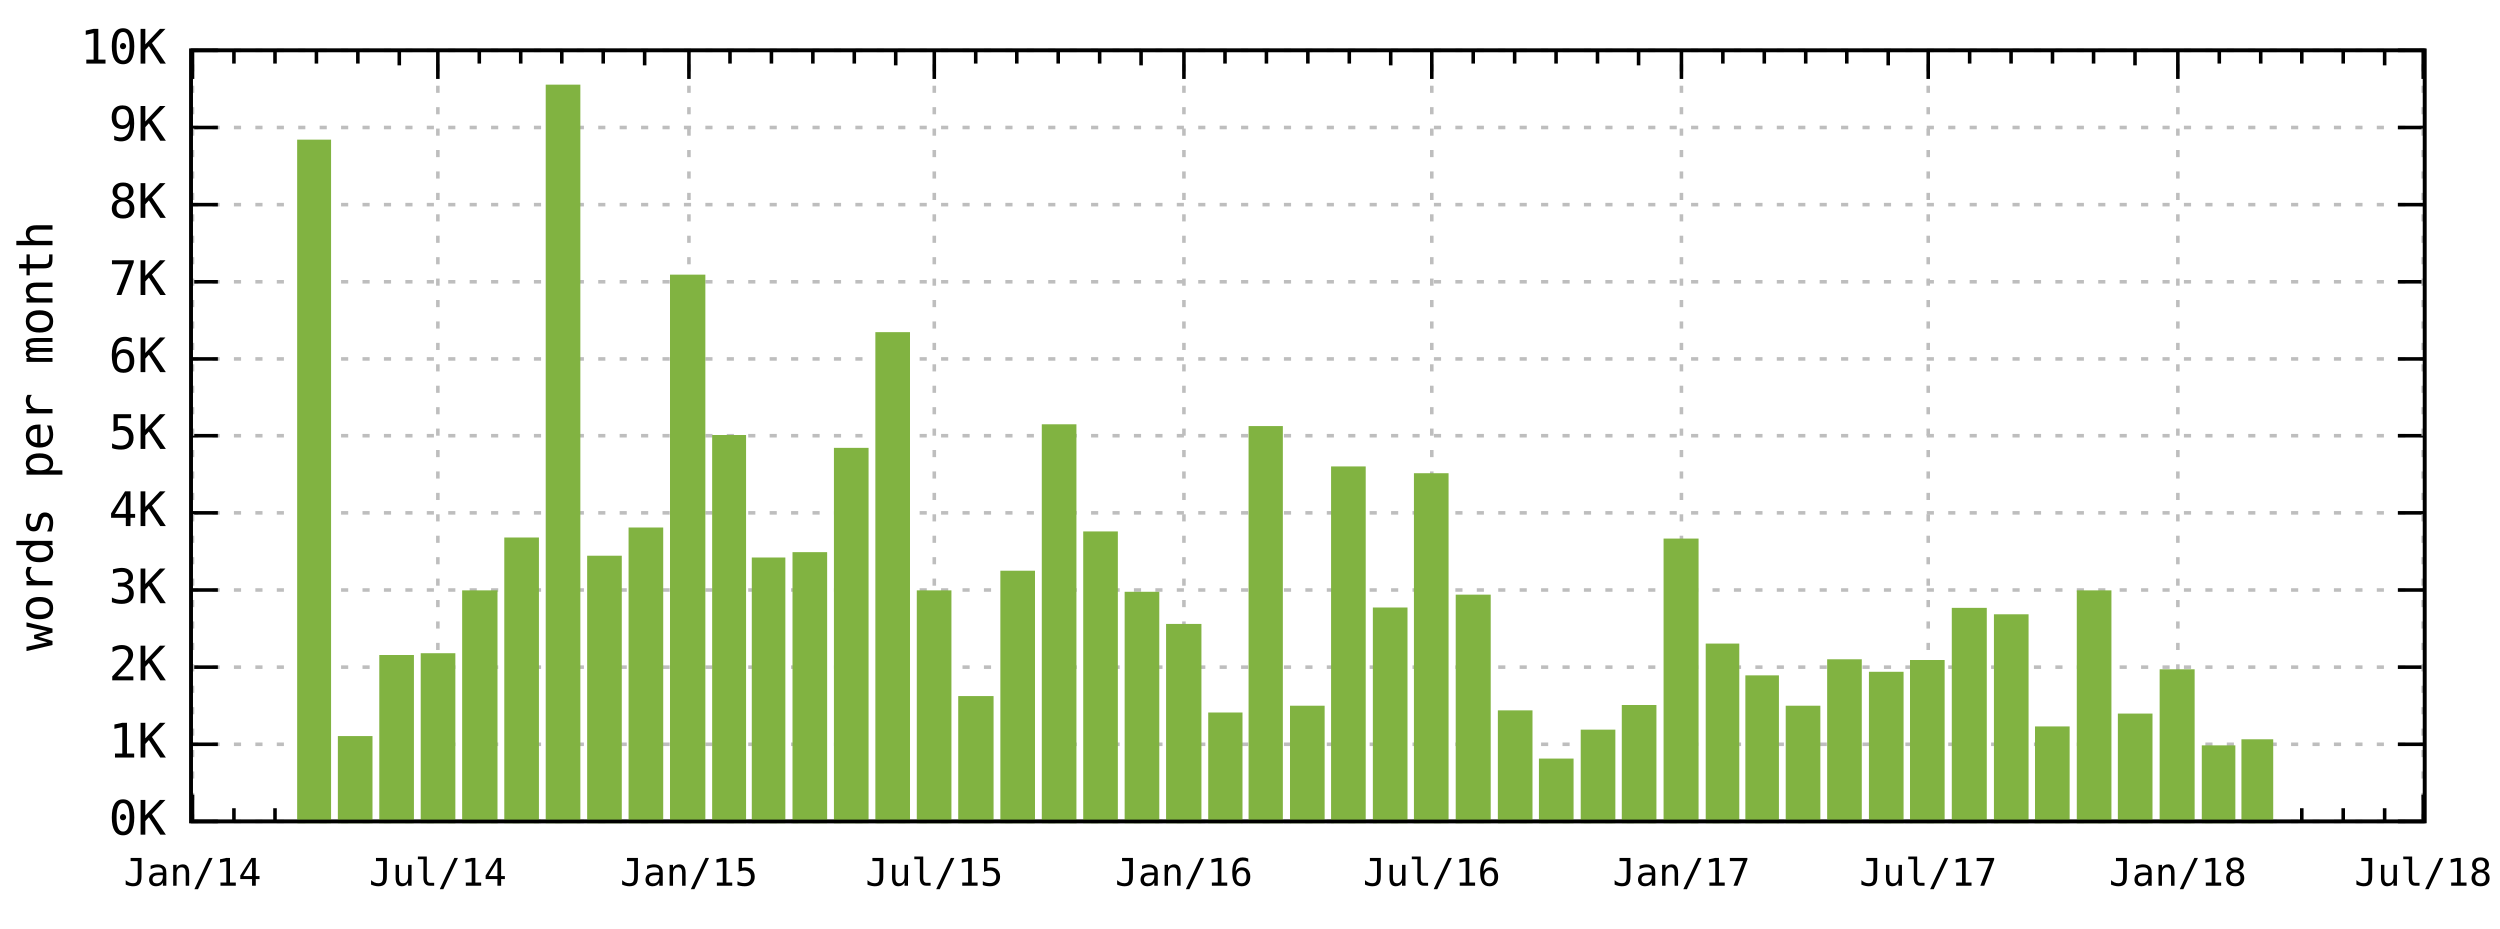
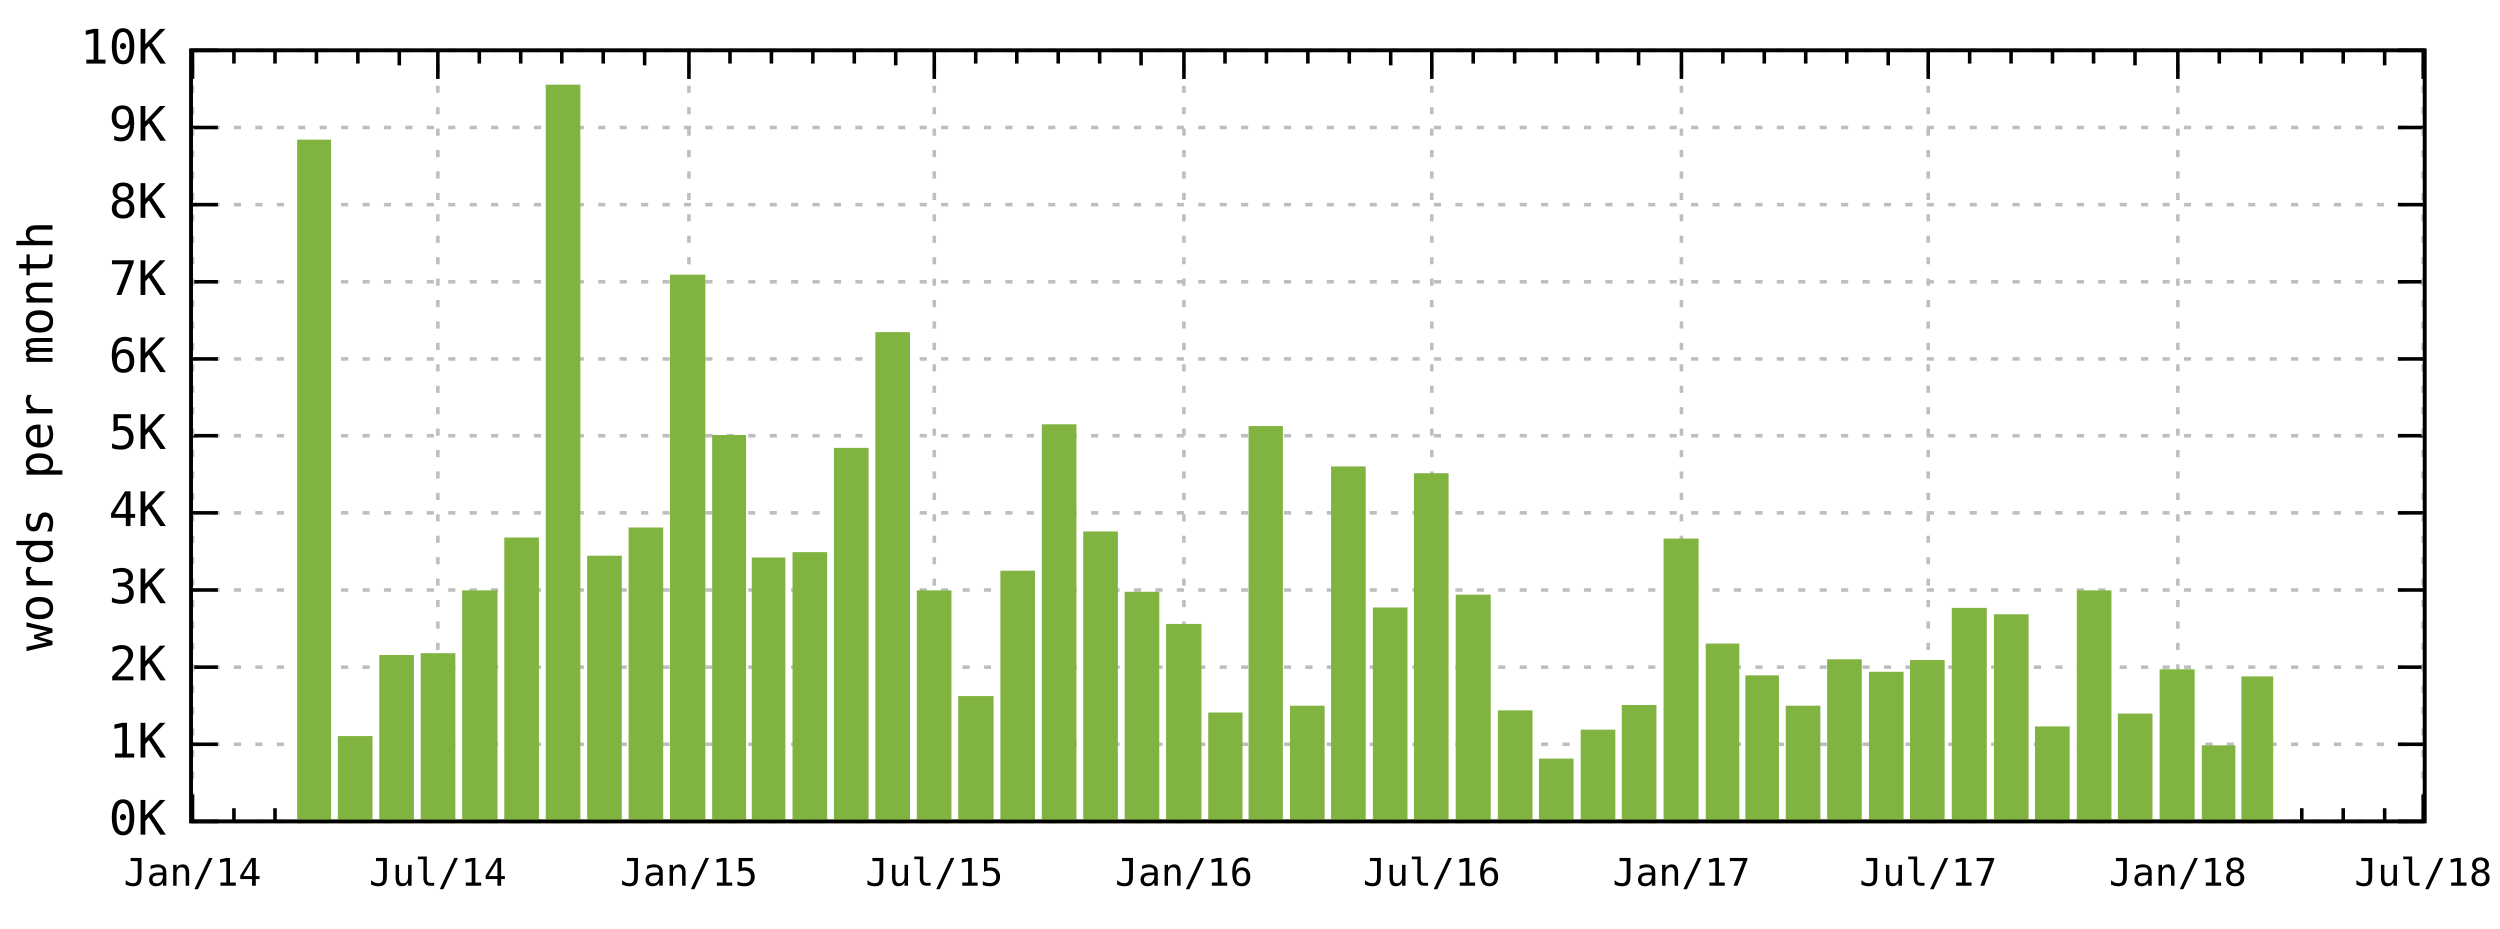
<svg xmlns="http://www.w3.org/2000/svg" xmlns:xlink="http://www.w3.org/1999/xlink" width="700" height="260" viewBox="0 0 700 260">
  <g id="gnuplot_canvas">
    <rect x="0" y="0" width="700" height="260" fill="none" />
    <defs>
      <circle id="gpDot" r="0.5" stroke-width="0.5" />
      <path id="gpPt0" stroke-width="0.267" stroke="currentColor" d="M-1,0 h2 M0,-1 v2" />
      <path id="gpPt1" stroke-width="0.267" stroke="currentColor" d="M-1,-1 L1,1 M1,-1 L-1,1" />
      <path id="gpPt2" stroke-width="0.267" stroke="currentColor" d="M-1,0 L1,0 M0,-1 L0,1 M-1,-1 L1,1 M-1,1 L1,-1" />
      <rect id="gpPt3" stroke-width="0.267" stroke="currentColor" x="-1" y="-1" width="2" height="2" />
      <rect id="gpPt4" stroke-width="0.267" stroke="currentColor" fill="currentColor" x="-1" y="-1" width="2" height="2" />
      <circle id="gpPt5" stroke-width="0.267" stroke="currentColor" cx="0" cy="0" r="1" />
      <use xlink:href="#gpPt5" id="gpPt6" fill="currentColor" stroke="none" />
      <path id="gpPt7" stroke-width="0.267" stroke="currentColor" d="M0,-1.33 L-1.33,0.67 L1.33,0.67 z" />
      <use xlink:href="#gpPt7" id="gpPt8" fill="currentColor" stroke="none" />
      <use xlink:href="#gpPt7" id="gpPt9" stroke="currentColor" transform="rotate(180)" />
      <use xlink:href="#gpPt9" id="gpPt10" fill="currentColor" stroke="none" />
      <use xlink:href="#gpPt3" id="gpPt11" stroke="currentColor" transform="rotate(45)" />
      <use xlink:href="#gpPt11" id="gpPt12" fill="currentColor" stroke="none" />
    </defs>
    <g style="fill:none; color:white; stroke:currentColor; stroke-width:1.00; stroke-linecap:butt; stroke-linejoin:miter">
</g>
    <g style="fill:none; color:black; stroke:currentColor; stroke-width:1.00; stroke-linecap:butt; stroke-linejoin:miter">
</g>
    <g style="fill:none; color:gray; stroke:currentColor; stroke-width:1.00; stroke-linecap:butt; stroke-linejoin:miter">
      <path stroke="rgb(190, 190, 190)" stroke-dasharray=" 2,4" class="gridline" d="M53.5,230.0 L678.9,230.0  h0.01" />
    </g>
    <g style="fill:none; color:black; stroke:currentColor; stroke-width:1.00; stroke-linecap:butt; stroke-linejoin:miter">
      <path stroke="black" d="M53.5,230.0 L61.0,230.0 M678.9,230.0 L671.4,230.0  h0.01" />
      <g transform="translate(46.5,233.7)" style="stroke:none; fill:rgb(0,0,0); font-family:monospace; font-size:10.00pt; text-anchor:end">
        <text>0K</text>
      </g>
    </g>
    <g style="fill:none; color:gray; stroke:currentColor; stroke-width:1.00; stroke-linecap:butt; stroke-linejoin:miter">
      <path stroke="rgb(190, 190, 190)" stroke-dasharray=" 2,4" class="gridline" d="M53.5,208.4 L678.9,208.4  h0.01" />
    </g>
    <g style="fill:none; color:black; stroke:currentColor; stroke-width:1.00; stroke-linecap:butt; stroke-linejoin:miter">
      <path stroke="black" d="M53.5,208.4 L61.0,208.4 M678.9,208.4 L671.4,208.4  h0.01" />
      <g transform="translate(46.5,212.1)" style="stroke:none; fill:rgb(0,0,0); font-family:monospace; font-size:10.00pt; text-anchor:end">
        <text>1K</text>
      </g>
    </g>
    <g style="fill:none; color:gray; stroke:currentColor; stroke-width:1.00; stroke-linecap:butt; stroke-linejoin:miter">
      <path stroke="rgb(190, 190, 190)" stroke-dasharray=" 2,4" class="gridline" d="M53.5,186.8 L678.9,186.8  h0.01" />
    </g>
    <g style="fill:none; color:black; stroke:currentColor; stroke-width:1.00; stroke-linecap:butt; stroke-linejoin:miter">
      <path stroke="black" d="M53.5,186.8 L61.0,186.8 M678.9,186.8 L671.4,186.8  h0.01" />
      <g transform="translate(46.5,190.5)" style="stroke:none; fill:rgb(0,0,0); font-family:monospace; font-size:10.00pt; text-anchor:end">
        <text>2K</text>
      </g>
    </g>
    <g style="fill:none; color:gray; stroke:currentColor; stroke-width:1.00; stroke-linecap:butt; stroke-linejoin:miter">
      <path stroke="rgb(190, 190, 190)" stroke-dasharray=" 2,4" class="gridline" d="M53.5,165.2 L678.9,165.2  h0.01" />
    </g>
    <g style="fill:none; color:black; stroke:currentColor; stroke-width:1.00; stroke-linecap:butt; stroke-linejoin:miter">
      <path stroke="black" d="M53.5,165.2 L61.0,165.2 M678.9,165.2 L671.4,165.2  h0.01" />
      <g transform="translate(46.5,168.9)" style="stroke:none; fill:rgb(0,0,0); font-family:monospace; font-size:10.00pt; text-anchor:end">
        <text>3K</text>
      </g>
    </g>
    <g style="fill:none; color:gray; stroke:currentColor; stroke-width:1.00; stroke-linecap:butt; stroke-linejoin:miter">
      <path stroke="rgb(190, 190, 190)" stroke-dasharray=" 2,4" class="gridline" d="M53.5,143.6 L678.9,143.6  h0.01" />
    </g>
    <g style="fill:none; color:black; stroke:currentColor; stroke-width:1.00; stroke-linecap:butt; stroke-linejoin:miter">
      <path stroke="black" d="M53.5,143.6 L61.0,143.6 M678.9,143.6 L671.4,143.6  h0.01" />
      <g transform="translate(46.5,147.3)" style="stroke:none; fill:rgb(0,0,0); font-family:monospace; font-size:10.00pt; text-anchor:end">
        <text>4K</text>
      </g>
    </g>
    <g style="fill:none; color:gray; stroke:currentColor; stroke-width:1.00; stroke-linecap:butt; stroke-linejoin:miter">
      <path stroke="rgb(190, 190, 190)" stroke-dasharray=" 2,4" class="gridline" d="M53.5,122.0 L678.9,122.0  h0.01" />
    </g>
    <g style="fill:none; color:black; stroke:currentColor; stroke-width:1.00; stroke-linecap:butt; stroke-linejoin:miter">
      <path stroke="black" d="M53.5,122.0 L61.0,122.0 M678.9,122.0 L671.4,122.0  h0.01" />
      <g transform="translate(46.5,125.7)" style="stroke:none; fill:rgb(0,0,0); font-family:monospace; font-size:10.00pt; text-anchor:end">
        <text>5K</text>
      </g>
    </g>
    <g style="fill:none; color:gray; stroke:currentColor; stroke-width:1.00; stroke-linecap:butt; stroke-linejoin:miter">
      <path stroke="rgb(190, 190, 190)" stroke-dasharray=" 2,4" class="gridline" d="M53.5,100.5 L678.9,100.5  h0.01" />
    </g>
    <g style="fill:none; color:black; stroke:currentColor; stroke-width:1.00; stroke-linecap:butt; stroke-linejoin:miter">
      <path stroke="black" d="M53.5,100.5 L61.0,100.5 M678.9,100.5 L671.4,100.5  h0.01" />
      <g transform="translate(46.5,104.2)" style="stroke:none; fill:rgb(0,0,0); font-family:monospace; font-size:10.00pt; text-anchor:end">
        <text>6K</text>
      </g>
    </g>
    <g style="fill:none; color:gray; stroke:currentColor; stroke-width:1.00; stroke-linecap:butt; stroke-linejoin:miter">
      <path stroke="rgb(190, 190, 190)" stroke-dasharray=" 2,4" class="gridline" d="M53.5,78.9 L678.9,78.9  h0.01" />
    </g>
    <g style="fill:none; color:black; stroke:currentColor; stroke-width:1.00; stroke-linecap:butt; stroke-linejoin:miter">
      <path stroke="black" d="M53.5,78.9 L61.0,78.9 M678.9,78.9 L671.4,78.9  h0.01" />
      <g transform="translate(46.5,82.6)" style="stroke:none; fill:rgb(0,0,0); font-family:monospace; font-size:10.00pt; text-anchor:end">
        <text>7K</text>
      </g>
    </g>
    <g style="fill:none; color:gray; stroke:currentColor; stroke-width:1.00; stroke-linecap:butt; stroke-linejoin:miter">
      <path stroke="rgb(190, 190, 190)" stroke-dasharray=" 2,4" class="gridline" d="M53.5,57.3 L678.9,57.3  h0.01" />
    </g>
    <g style="fill:none; color:black; stroke:currentColor; stroke-width:1.00; stroke-linecap:butt; stroke-linejoin:miter">
      <path stroke="black" d="M53.5,57.3 L61.0,57.3 M678.9,57.3 L671.4,57.3  h0.01" />
      <g transform="translate(46.5,61.0)" style="stroke:none; fill:rgb(0,0,0); font-family:monospace; font-size:10.00pt; text-anchor:end">
        <text>8K</text>
      </g>
    </g>
    <g style="fill:none; color:gray; stroke:currentColor; stroke-width:1.00; stroke-linecap:butt; stroke-linejoin:miter">
      <path stroke="rgb(190, 190, 190)" stroke-dasharray=" 2,4" class="gridline" d="M53.5,35.7 L678.9,35.7  h0.01" />
    </g>
    <g style="fill:none; color:black; stroke:currentColor; stroke-width:1.00; stroke-linecap:butt; stroke-linejoin:miter">
      <path stroke="black" d="M53.5,35.7 L61.0,35.7 M678.9,35.7 L671.4,35.7  h0.01" />
      <g transform="translate(46.5,39.4)" style="stroke:none; fill:rgb(0,0,0); font-family:monospace; font-size:10.00pt; text-anchor:end">
        <text>9K</text>
      </g>
    </g>
    <g style="fill:none; color:gray; stroke:currentColor; stroke-width:1.00; stroke-linecap:butt; stroke-linejoin:miter">
      <path stroke="rgb(190, 190, 190)" stroke-dasharray=" 2,4" class="gridline" d="M53.5,14.1 L678.9,14.1  h0.01" />
    </g>
    <g style="fill:none; color:black; stroke:currentColor; stroke-width:1.00; stroke-linecap:butt; stroke-linejoin:miter">
      <path stroke="black" d="M53.5,14.1 L61.0,14.1 M678.9,14.1 L671.4,14.1  h0.01" />
      <g transform="translate(46.5,17.8)" style="stroke:none; fill:rgb(0,0,0); font-family:monospace; font-size:10.00pt; text-anchor:end">
        <text>10K</text>
      </g>
    </g>
    <g style="fill:none; color:gray; stroke:currentColor; stroke-width:1.00; stroke-linecap:butt; stroke-linejoin:miter">
      <path stroke="rgb(190, 190, 190)" stroke-dasharray=" 2,4" class="gridline" d="M53.9,230.0 L53.9,14.1  h0.01" />
    </g>
    <g style="fill:none; color:black; stroke:currentColor; stroke-width:1.00; stroke-linecap:butt; stroke-linejoin:miter">
      <path stroke="black" d="M53.9,230.0 L53.9,222.5 M53.9,14.1 L53.9,21.6  h0.01" />
      <g transform="translate(53.9,248.0)" style="stroke:none; fill:rgb(0,0,0); font-family:monospace; font-size:8.00pt; text-anchor:middle">
        <text>Jan/14</text>
      </g>
      <path stroke="black" d="M65.5,230.0 L65.5,226.3 M65.5,14.1 L65.5,17.8 M77.0,230.0 L77.0,226.3 M77.0,14.1 L77.0,17.8    M88.6,230.0 L88.6,226.3 M88.6,14.1 L88.6,17.8 M100.2,230.0 L100.2,226.3 M100.2,14.1 L100.2,17.8    M111.8,230.0 L111.8,226.3 M111.8,14.1 L111.8,17.8  h0.01" />
    </g>
    <g style="fill:none; color:gray; stroke:currentColor; stroke-width:1.00; stroke-linecap:butt; stroke-linejoin:miter">
      <path stroke="rgb(190, 190, 190)" stroke-dasharray=" 2,4" class="gridline" d="M122.6,230.0 L122.6,14.1  h0.01" />
    </g>
    <g style="fill:none; color:black; stroke:currentColor; stroke-width:1.00; stroke-linecap:butt; stroke-linejoin:miter">
      <path stroke="black" d="M122.6,230.0 L122.6,222.5 M122.6,14.1 L122.6,21.6  h0.01" />
      <g transform="translate(122.6,248.0)" style="stroke:none; fill:rgb(0,0,0); font-family:monospace; font-size:8.00pt; text-anchor:middle">
        <text>Jul/14</text>
      </g>
      <path stroke="black" d="M134.2,230.0 L134.2,226.3 M134.2,14.1 L134.2,17.8 M145.8,230.0 L145.8,226.3 M145.8,14.1 L145.8,17.8    M157.3,230.0 L157.3,226.3 M157.3,14.1 L157.3,17.8 M168.9,230.0 L168.9,226.3 M168.9,14.1 L168.9,17.8    M180.5,230.0 L180.5,226.3 M180.5,14.1 L180.5,17.8  h0.01" />
    </g>
    <g style="fill:none; color:gray; stroke:currentColor; stroke-width:1.00; stroke-linecap:butt; stroke-linejoin:miter">
      <path stroke="rgb(190, 190, 190)" stroke-dasharray=" 2,4" class="gridline" d="M192.9,230.0 L192.9,14.1  h0.01" />
    </g>
    <g style="fill:none; color:black; stroke:currentColor; stroke-width:1.00; stroke-linecap:butt; stroke-linejoin:miter">
      <path stroke="black" d="M192.9,230.0 L192.9,222.5 M192.9,14.1 L192.9,21.6  h0.01" />
      <g transform="translate(192.9,248.0)" style="stroke:none; fill:rgb(0,0,0); font-family:monospace; font-size:8.00pt; text-anchor:middle">
        <text>Jan/15</text>
      </g>
      <path stroke="black" d="M204.4,230.0 L204.4,226.3 M204.4,14.1 L204.4,17.8 M216.0,230.0 L216.0,226.3 M216.0,14.1 L216.0,17.8    M227.6,230.0 L227.6,226.3 M227.6,14.1 L227.6,17.8 M239.2,230.0 L239.2,226.3 M239.2,14.1 L239.2,17.8    M250.8,230.0 L250.8,226.3 M250.8,14.1 L250.8,17.8  h0.01" />
    </g>
    <g style="fill:none; color:gray; stroke:currentColor; stroke-width:1.00; stroke-linecap:butt; stroke-linejoin:miter">
      <path stroke="rgb(190, 190, 190)" stroke-dasharray=" 2,4" class="gridline" d="M261.6,230.0 L261.6,14.1  h0.01" />
    </g>
    <g style="fill:none; color:black; stroke:currentColor; stroke-width:1.00; stroke-linecap:butt; stroke-linejoin:miter">
      <path stroke="black" d="M261.6,230.0 L261.6,222.5 M261.6,14.1 L261.6,21.6  h0.01" />
      <g transform="translate(261.6,248.0)" style="stroke:none; fill:rgb(0,0,0); font-family:monospace; font-size:8.00pt; text-anchor:middle">
        <text>Jul/15</text>
      </g>
      <path stroke="black" d="M273.2,230.0 L273.2,226.3 M273.2,14.1 L273.2,17.8 M284.7,230.0 L284.7,226.3 M284.7,14.1 L284.7,17.8    M296.3,230.0 L296.3,226.3 M296.3,14.1 L296.3,17.8 M307.9,230.0 L307.9,226.3 M307.9,14.1 L307.9,17.8    M319.5,230.0 L319.5,226.3 M319.5,14.1 L319.5,17.8  h0.01" />
    </g>
    <g style="fill:none; color:gray; stroke:currentColor; stroke-width:1.00; stroke-linecap:butt; stroke-linejoin:miter">
      <path stroke="rgb(190, 190, 190)" stroke-dasharray=" 2,4" class="gridline" d="M331.5,230.0 L331.5,14.1  h0.01" />
    </g>
    <g style="fill:none; color:black; stroke:currentColor; stroke-width:1.00; stroke-linecap:butt; stroke-linejoin:miter">
      <path stroke="black" d="M331.5,230.0 L331.5,222.5 M331.5,14.1 L331.5,21.6  h0.01" />
      <g transform="translate(331.5,248.0)" style="stroke:none; fill:rgb(0,0,0); font-family:monospace; font-size:8.00pt; text-anchor:middle">
        <text>Jan/16</text>
      </g>
      <path stroke="black" d="M343.0,230.0 L343.0,226.3 M343.0,14.1 L343.0,17.8 M354.6,230.0 L354.6,226.3 M354.6,14.1 L354.6,17.8    M366.2,230.0 L366.2,226.3 M366.2,14.1 L366.2,17.8 M377.8,230.0 L377.8,226.3 M377.8,14.1 L377.8,17.8    M389.4,230.0 L389.4,226.3 M389.4,14.1 L389.4,17.8  h0.01" />
    </g>
    <g style="fill:none; color:gray; stroke:currentColor; stroke-width:1.00; stroke-linecap:butt; stroke-linejoin:miter">
      <path stroke="rgb(190, 190, 190)" stroke-dasharray=" 2,4" class="gridline" d="M400.9,230.0 L400.9,14.1  h0.01" />
    </g>
    <g style="fill:none; color:black; stroke:currentColor; stroke-width:1.00; stroke-linecap:butt; stroke-linejoin:miter">
      <path stroke="black" d="M400.9,230.0 L400.9,222.5 M400.9,14.1 L400.9,21.6  h0.01" />
      <g transform="translate(400.9,248.0)" style="stroke:none; fill:rgb(0,0,0); font-family:monospace; font-size:8.00pt; text-anchor:middle">
        <text>Jul/16</text>
      </g>
      <path stroke="black" d="M412.5,230.0 L412.5,226.3 M412.5,14.1 L412.5,17.8 M424.1,230.0 L424.1,226.3 M424.1,14.1 L424.1,17.8    M435.7,230.0 L435.7,226.3 M435.7,14.1 L435.7,17.8 M447.3,230.0 L447.3,226.3 M447.3,14.1 L447.3,17.8    M458.8,230.0 L458.8,226.3 M458.8,14.1 L458.8,17.8  h0.01" />
    </g>
    <g style="fill:none; color:gray; stroke:currentColor; stroke-width:1.00; stroke-linecap:butt; stroke-linejoin:miter">
      <path stroke="rgb(190, 190, 190)" stroke-dasharray=" 2,4" class="gridline" d="M470.8,230.0 L470.8,14.1  h0.01" />
    </g>
    <g style="fill:none; color:black; stroke:currentColor; stroke-width:1.00; stroke-linecap:butt; stroke-linejoin:miter">
      <path stroke="black" d="M470.8,230.0 L470.8,222.5 M470.8,14.1 L470.8,21.6  h0.01" />
      <g transform="translate(470.8,248.0)" style="stroke:none; fill:rgb(0,0,0); font-family:monospace; font-size:8.00pt; text-anchor:middle">
        <text>Jan/17</text>
      </g>
      <path stroke="black" d="M482.4,230.0 L482.4,226.3 M482.4,14.1 L482.4,17.8 M494.0,230.0 L494.0,226.3 M494.0,14.1 L494.0,17.8    M505.6,230.0 L505.6,226.3 M505.6,14.1 L505.6,17.8 M517.1,230.0 L517.1,226.3 M517.1,14.1 L517.1,17.8    M528.7,230.0 L528.7,226.3 M528.7,14.1 L528.7,17.8  h0.01" />
    </g>
    <g style="fill:none; color:gray; stroke:currentColor; stroke-width:1.00; stroke-linecap:butt; stroke-linejoin:miter">
      <path stroke="rgb(190, 190, 190)" stroke-dasharray=" 2,4" class="gridline" d="M539.9,230.0 L539.9,14.1  h0.01" />
    </g>
    <g style="fill:none; color:black; stroke:currentColor; stroke-width:1.00; stroke-linecap:butt; stroke-linejoin:miter">
      <path stroke="black" d="M539.9,230.0 L539.9,222.5 M539.9,14.1 L539.9,21.6  h0.01" />
      <g transform="translate(539.9,248.0)" style="stroke:none; fill:rgb(0,0,0); font-family:monospace; font-size:8.00pt; text-anchor:middle">
        <text>Jul/17</text>
      </g>
      <path stroke="black" d="M551.5,230.0 L551.5,226.3 M551.5,14.1 L551.5,17.8 M563.1,230.0 L563.1,226.3 M563.1,14.1 L563.1,17.8    M574.7,230.0 L574.7,226.3 M574.7,14.1 L574.7,17.8 M586.2,230.0 L586.2,226.3 M586.2,14.1 L586.2,17.8    M597.8,230.0 L597.8,226.3 M597.8,14.1 L597.8,17.8  h0.01" />
    </g>
    <g style="fill:none; color:gray; stroke:currentColor; stroke-width:1.00; stroke-linecap:butt; stroke-linejoin:miter">
      <path stroke="rgb(190, 190, 190)" stroke-dasharray=" 2,4" class="gridline" d="M609.8,230.0 L609.8,14.1  h0.01" />
    </g>
    <g style="fill:none; color:black; stroke:currentColor; stroke-width:1.00; stroke-linecap:butt; stroke-linejoin:miter">
      <path stroke="black" d="M609.8,230.0 L609.8,222.5 M609.8,14.1 L609.8,21.6  h0.01" />
      <g transform="translate(609.8,248.0)" style="stroke:none; fill:rgb(0,0,0); font-family:monospace; font-size:8.00pt; text-anchor:middle">
        <text>Jan/18</text>
      </g>
      <path stroke="black" d="M621.4,230.0 L621.4,226.3 M621.4,14.1 L621.4,17.8 M633.0,230.0 L633.0,226.3 M633.0,14.1 L633.0,17.8    M644.5,230.0 L644.5,226.3 M644.5,14.1 L644.5,17.8 M656.1,230.0 L656.1,226.3 M656.1,14.1 L656.1,17.8    M667.7,230.0 L667.7,226.3 M667.7,14.1 L667.7,17.8  h0.01" />
    </g>
    <g style="fill:none; color:gray; stroke:currentColor; stroke-width:1.00; stroke-linecap:butt; stroke-linejoin:miter">
      <path stroke="rgb(190, 190, 190)" stroke-dasharray=" 2,4" class="gridline" d="M678.5,230.0 L678.5,14.1  h0.01" />
    </g>
    <g style="fill:none; color:black; stroke:currentColor; stroke-width:1.00; stroke-linecap:butt; stroke-linejoin:miter">
      <path stroke="black" d="M678.5,230.0 L678.5,222.5 M678.5,14.1 L678.5,21.6  h0.01" />
      <g transform="translate(678.5,248.0)" style="stroke:none; fill:rgb(0,0,0); font-family:monospace; font-size:8.00pt; text-anchor:middle">
        <text>Jul/18</text>
      </g>
      <path stroke="black" d="M53.5,14.1 L53.5,230.0 L678.9,230.0 L678.9,14.1 L53.5,14.1 Z  h0.01" />
      <g transform="translate(14.7,122.1) rotate(270)" style="stroke:none; fill:rgb(0,0,0); font-family:monospace; font-size:10.00pt; text-anchor:middle">
        <text>words per month</text>
      </g>
    </g>
    <g id="gnuplot_plot_1">
      <g style="fill:none; color:red; stroke:currentColor; stroke-width:1.00; stroke-linecap:butt; stroke-linejoin:miter">
        <g style="stroke:none; shape-rendering:crispEdges">
          <polygon fill="rgb(129, 179,  65)" points="83.7,230.0 92.3,230.0 92.3,39.5 83.7,39.5 " />
        </g>
        <path stroke="rgb(129, 179,  65)" d="M83.7,230.0 L83.7,39.6 L92.2,39.6 L92.2,230.0 L83.7,230.0 Z  h0.01" />
        <g style="stroke:none; shape-rendering:crispEdges">
          <polygon fill="rgb(129, 179,  65)" points="95.1,230.0 103.9,230.0 103.9,206.5 95.1,206.5 " />
        </g>
        <path stroke="rgb(129, 179,  65)" d="M95.1,230.0 L95.1,206.6 L103.8,206.6 L103.8,230.0 L95.1,230.0 Z  h0.01" />
        <g style="stroke:none; shape-rendering:crispEdges">
          <polygon fill="rgb(129, 179,  65)" points="106.7,230.0 115.5,230.0 115.5,183.8 106.7,183.8 " />
        </g>
        <path stroke="rgb(129, 179,  65)" d="M106.7,230.0 L106.7,183.9 L115.4,183.9 L115.4,230.0 L106.7,230.0 Z  h0.01" />
        <g style="stroke:none; shape-rendering:crispEdges">
          <polygon fill="rgb(129, 179,  65)" points="118.3,230.0 127.1,230.0 127.1,183.3 118.3,183.3 " />
        </g>
        <path stroke="rgb(129, 179,  65)" d="M118.3,230.0 L118.3,183.4 L127.0,183.4 L127.0,230.0 L118.3,230.0 Z  h0.01" />
        <g style="stroke:none; shape-rendering:crispEdges">
          <polygon fill="rgb(129, 179,  65)" points="129.9,230.0 138.9,230.0 138.9,165.7 129.9,165.7 " />
        </g>
        <path stroke="rgb(129, 179,  65)" d="M129.9,230.0 L129.9,165.8 L138.8,165.8 L138.8,230.0 L129.9,230.0 Z  h0.01" />
        <g style="stroke:none; shape-rendering:crispEdges">
          <polygon fill="rgb(129, 179,  65)" points="141.7,230.0 150.5,230.0 150.5,150.9 141.7,150.9 " />
        </g>
        <path stroke="rgb(129, 179,  65)" d="M141.7,230.0 L141.7,151.0 L150.4,151.0 L150.4,230.0 L141.7,230.0 Z  h0.01" />
        <g style="stroke:none; shape-rendering:crispEdges">
          <polygon fill="rgb(129, 179,  65)" points="153.3,230.0 162.1,230.0 162.1,24.1 153.3,24.1 " />
        </g>
        <path stroke="rgb(129, 179,  65)" d="M153.3,230.0 L153.3,24.2 L162.0,24.2 L162.0,230.0 L153.3,230.0 Z  h0.01" />
        <g style="stroke:none; shape-rendering:crispEdges">
          <polygon fill="rgb(129, 179,  65)" points="164.9,230.0 173.7,230.0 173.7,156.0 164.9,156.0 " />
        </g>
        <path stroke="rgb(129, 179,  65)" d="M164.9,230.0 L164.9,156.1 L173.6,156.1 L173.6,230.0 L164.9,230.0 Z  h0.01" />
        <g style="stroke:none; shape-rendering:crispEdges">
          <polygon fill="rgb(129, 179,  65)" points="176.5,230.0 185.3,230.0 185.3,148.1 176.5,148.1 " />
        </g>
        <path stroke="rgb(129, 179,  65)" d="M176.5,230.0 L176.5,148.2 L185.2,148.2 L185.2,230.0 L176.5,230.0 Z  h0.01" />
        <g style="stroke:none; shape-rendering:crispEdges">
          <polygon fill="rgb(129, 179,  65)" points="188.1,230.0 197.1,230.0 197.1,77.3 188.1,77.3 " />
        </g>
        <path stroke="rgb(129, 179,  65)" d="M188.1,230.0 L188.1,77.4 L197.0,77.4 L197.0,230.0 L188.1,230.0 Z  h0.01" />
        <g style="stroke:none; shape-rendering:crispEdges">
          <polygon fill="rgb(129, 179,  65)" points="199.9,230.0 208.5,230.0 208.5,122.2 199.9,122.2 " />
        </g>
        <path stroke="rgb(129, 179,  65)" d="M199.9,230.0 L199.9,122.3 L208.4,122.3 L208.4,230.0 L199.9,230.0 Z  h0.01" />
        <g style="stroke:none; shape-rendering:crispEdges">
          <polygon fill="rgb(129, 179,  65)" points="211.0,230.0 219.5,230.0 219.5,156.5 211.0,156.5 " />
        </g>
        <path stroke="rgb(129, 179,  65)" d="M211.0,230.0 L211.0,156.6 L219.4,156.6 L219.4,230.0 L211.0,230.0 Z  h0.01" />
        <g style="stroke:none; shape-rendering:crispEdges">
          <polygon fill="rgb(129, 179,  65)" points="222.4,230.0 231.2,230.0 231.2,155.0 222.4,155.0 " />
        </g>
        <path stroke="rgb(129, 179,  65)" d="M222.4,230.0 L222.4,155.1 L231.1,155.1 L231.1,230.0 L222.4,230.0 Z  h0.01" />
        <g style="stroke:none; shape-rendering:crispEdges">
          <polygon fill="rgb(129, 179,  65)" points="234.0,230.0 242.8,230.0 242.8,125.8 234.0,125.8 " />
        </g>
        <path stroke="rgb(129, 179,  65)" d="M234.0,230.0 L234.0,125.9 L242.7,125.9 L242.7,230.0 L234.0,230.0 Z  h0.01" />
        <g style="stroke:none; shape-rendering:crispEdges">
          <polygon fill="rgb(129, 179,  65)" points="245.6,230.0 254.4,230.0 254.4,93.4 245.6,93.4 " />
        </g>
        <path stroke="rgb(129, 179,  65)" d="M245.6,230.0 L245.6,93.5 L254.3,93.5 L254.3,230.0 L245.6,230.0 Z  h0.01" />
        <g style="stroke:none; shape-rendering:crispEdges">
          <polygon fill="rgb(129, 179,  65)" points="257.2,230.0 266.0,230.0 266.0,165.7 257.2,165.7 " />
        </g>
        <path stroke="rgb(129, 179,  65)" d="M257.2,230.0 L257.2,165.8 L265.9,165.8 L265.9,230.0 L257.2,230.0 Z  h0.01" />
        <g style="stroke:none; shape-rendering:crispEdges">
          <polygon fill="rgb(129, 179,  65)" points="268.8,230.0 277.8,230.0 277.8,195.3 268.8,195.3 " />
        </g>
        <path stroke="rgb(129, 179,  65)" d="M268.8,230.0 L268.8,195.4 L277.7,195.4 L277.7,230.0 L268.8,230.0 Z  h0.01" />
        <g style="stroke:none; shape-rendering:crispEdges">
          <polygon fill="rgb(129, 179,  65)" points="280.6,230.0 289.4,230.0 289.4,160.2 280.6,160.2 " />
        </g>
        <path stroke="rgb(129, 179,  65)" d="M280.6,230.0 L280.6,160.3 L289.3,160.3 L289.3,230.0 L280.6,230.0 Z  h0.01" />
        <g style="stroke:none; shape-rendering:crispEdges">
          <polygon fill="rgb(129, 179,  65)" points="292.2,230.0 301.0,230.0 301.0,119.2 292.2,119.2 " />
        </g>
        <path stroke="rgb(129, 179,  65)" d="M292.2,230.0 L292.2,119.3 L300.9,119.3 L300.9,230.0 L292.2,230.0 Z  h0.01" />
        <g style="stroke:none; shape-rendering:crispEdges">
          <polygon fill="rgb(129, 179,  65)" points="303.8,230.0 312.6,230.0 312.6,149.2 303.8,149.2 " />
        </g>
        <path stroke="rgb(129, 179,  65)" d="M303.8,230.0 L303.8,149.3 L312.5,149.3 L312.5,230.0 L303.8,230.0 Z  h0.01" />
        <g style="stroke:none; shape-rendering:crispEdges">
          <polygon fill="rgb(129, 179,  65)" points="315.4,230.0 324.2,230.0 324.2,166.1 315.4,166.1 " />
        </g>
        <path stroke="rgb(129, 179,  65)" d="M315.4,230.0 L315.4,166.2 L324.1,166.2 L324.1,230.0 L315.4,230.0 Z  h0.01" />
        <g style="stroke:none; shape-rendering:crispEdges">
          <polygon fill="rgb(129, 179,  65)" points="327.0,230.0 336.0,230.0 336.0,175.1 327.0,175.1 " />
        </g>
        <path stroke="rgb(129, 179,  65)" d="M327.0,230.0 L327.0,175.2 L335.9,175.2 L335.9,230.0 L327.0,230.0 Z  h0.01" />
        <g style="stroke:none; shape-rendering:crispEdges">
          <polygon fill="rgb(129, 179,  65)" points="338.8,230.0 347.5,230.0 347.5,199.9 338.8,199.9 " />
        </g>
        <path stroke="rgb(129, 179,  65)" d="M338.8,230.0 L338.8,200.0 L347.4,200.0 L347.4,230.0 L338.8,230.0 Z  h0.01" />
        <g style="stroke:none; shape-rendering:crispEdges">
          <polygon fill="rgb(129, 179,  65)" points="350.1,230.0 358.8,230.0 358.8,119.7 350.1,119.7 " />
        </g>
        <path stroke="rgb(129, 179,  65)" d="M350.1,230.0 L350.1,119.8 L358.7,119.8 L358.7,230.0 L350.1,230.0 Z  h0.01" />
        <g style="stroke:none; shape-rendering:crispEdges">
          <polygon fill="rgb(129, 179,  65)" points="361.7,230.0 370.5,230.0 370.5,198.0 361.7,198.0 " />
        </g>
        <path stroke="rgb(129, 179,  65)" d="M361.7,230.0 L361.7,198.1 L370.4,198.1 L370.4,230.0 L361.7,230.0 Z  h0.01" />
        <g style="stroke:none; shape-rendering:crispEdges">
          <polygon fill="rgb(129, 179,  65)" points="373.2,230.0 382.0,230.0 382.0,131.0 373.2,131.0 " />
        </g>
        <path stroke="rgb(129, 179,  65)" d="M373.2,230.0 L373.2,131.1 L381.9,131.1 L381.9,230.0 L373.2,230.0 Z  h0.01" />
        <g style="stroke:none; shape-rendering:crispEdges">
          <polygon fill="rgb(129, 179,  65)" points="384.9,230.0 393.7,230.0 393.7,170.5 384.9,170.5 " />
        </g>
        <path stroke="rgb(129, 179,  65)" d="M384.9,230.0 L384.9,170.6 L393.6,170.6 L393.6,230.0 L384.9,230.0 Z  h0.01" />
        <g style="stroke:none; shape-rendering:crispEdges">
          <polygon fill="rgb(129, 179,  65)" points="396.4,230.0 405.2,230.0 405.2,132.9 396.4,132.9 " />
        </g>
        <path stroke="rgb(129, 179,  65)" d="M396.4,230.0 L396.4,133.0 L405.1,133.0 L405.1,230.0 L396.4,230.0 Z  h0.01" />
        <g style="stroke:none; shape-rendering:crispEdges">
          <polygon fill="rgb(129, 179,  65)" points="408.1,230.0 417.0,230.0 417.0,166.9 408.1,166.9 " />
        </g>
        <path stroke="rgb(129, 179,  65)" d="M408.1,230.0 L408.1,167.0 L416.9,167.0 L416.9,230.0 L408.1,230.0 Z  h0.01" />
        <g style="stroke:none; shape-rendering:crispEdges">
          <polygon fill="rgb(129, 179,  65)" points="419.9,230.0 428.7,230.0 428.7,199.3 419.9,199.3 " />
        </g>
        <path stroke="rgb(129, 179,  65)" d="M419.9,230.0 L419.9,199.4 L428.6,199.4 L428.6,230.0 L419.9,230.0 Z  h0.01" />
        <g style="stroke:none; shape-rendering:crispEdges">
          <polygon fill="rgb(129, 179,  65)" points="431.4,230.0 440.2,230.0 440.2,212.8 431.4,212.8 " />
        </g>
        <path stroke="rgb(129, 179,  65)" d="M431.4,230.0 L431.4,212.9 L440.1,212.9 L440.1,230.0 L431.4,230.0 Z  h0.01" />
        <g style="stroke:none; shape-rendering:crispEdges">
          <polygon fill="rgb(129, 179,  65)" points="443.1,230.0 451.9,230.0 451.9,204.7 443.1,204.7 " />
        </g>
        <path stroke="rgb(129, 179,  65)" d="M443.1,230.0 L443.1,204.8 L451.8,204.8 L451.8,230.0 L443.1,230.0 Z  h0.01" />
        <g style="stroke:none; shape-rendering:crispEdges">
          <polygon fill="rgb(129, 179,  65)" points="454.6,230.0 463.4,230.0 463.4,197.8 454.6,197.8 " />
        </g>
        <path stroke="rgb(129, 179,  65)" d="M454.6,230.0 L454.6,197.9 L463.3,197.9 L463.3,230.0 L454.6,230.0 Z  h0.01" />
        <g style="stroke:none; shape-rendering:crispEdges">
          <polygon fill="rgb(129, 179,  65)" points="466.3,230.0 475.2,230.0 475.2,151.2 466.3,151.2 " />
        </g>
        <path stroke="rgb(129, 179,  65)" d="M466.3,230.0 L466.3,151.3 L475.1,151.3 L475.1,230.0 L466.3,230.0 Z  h0.01" />
        <g style="stroke:none; shape-rendering:crispEdges">
          <polygon fill="rgb(129, 179,  65)" points="478.1,230.0 486.6,230.0 486.6,180.6 478.1,180.6 " />
        </g>
        <path stroke="rgb(129, 179,  65)" d="M478.1,230.0 L478.1,180.7 L486.5,180.7 L486.5,230.0 L478.1,230.0 Z  h0.01" />
        <g style="stroke:none; shape-rendering:crispEdges">
          <polygon fill="rgb(129, 179,  65)" points="489.2,230.0 497.7,230.0 497.7,189.5 489.2,189.5 " />
        </g>
        <path stroke="rgb(129, 179,  65)" d="M489.2,230.0 L489.2,189.6 L497.6,189.6 L497.6,230.0 L489.2,230.0 Z  h0.01" />
        <g style="stroke:none; shape-rendering:crispEdges">
          <polygon fill="rgb(129, 179,  65)" points="500.5,230.0 509.3,230.0 509.3,198.0 500.5,198.0 " />
        </g>
        <path stroke="rgb(129, 179,  65)" d="M500.5,230.0 L500.5,198.1 L509.2,198.1 L509.2,230.0 L500.5,230.0 Z  h0.01" />
        <g style="stroke:none; shape-rendering:crispEdges">
          <polygon fill="rgb(129, 179,  65)" points="512.1,230.0 520.9,230.0 520.9,185.0 512.1,185.0 " />
        </g>
        <path stroke="rgb(129, 179,  65)" d="M512.1,230.0 L512.1,185.1 L520.8,185.1 L520.8,230.0 L512.1,230.0 Z  h0.01" />
        <g style="stroke:none; shape-rendering:crispEdges">
          <polygon fill="rgb(129, 179,  65)" points="523.8,230.0 532.6,230.0 532.6,188.5 523.8,188.5 " />
        </g>
        <path stroke="rgb(129, 179,  65)" d="M523.8,230.0 L523.8,188.6 L532.5,188.6 L532.5,230.0 L523.8,230.0 Z  h0.01" />
        <g style="stroke:none; shape-rendering:crispEdges">
          <polygon fill="rgb(129, 179,  65)" points="535.3,230.0 544.1,230.0 544.1,185.2 535.3,185.2 " />
        </g>
        <path stroke="rgb(129, 179,  65)" d="M535.3,230.0 L535.3,185.3 L544.0,185.3 L544.0,230.0 L535.3,230.0 Z  h0.01" />
        <g style="stroke:none; shape-rendering:crispEdges">
          <polygon fill="rgb(129, 179,  65)" points="547.0,230.0 555.9,230.0 555.9,170.6 547.0,170.6 " />
        </g>
        <path stroke="rgb(129, 179,  65)" d="M547.0,230.0 L547.0,170.7 L555.8,170.7 L555.8,230.0 L547.0,230.0 Z  h0.01" />
        <g style="stroke:none; shape-rendering:crispEdges">
          <polygon fill="rgb(129, 179,  65)" points="558.8,230.0 567.6,230.0 567.6,172.4 558.8,172.4 " />
        </g>
        <path stroke="rgb(129, 179,  65)" d="M558.8,230.0 L558.8,172.5 L567.5,172.5 L567.5,230.0 L558.8,230.0 Z  h0.01" />
        <g style="stroke:none; shape-rendering:crispEdges">
          <polygon fill="rgb(129, 179,  65)" points="570.3,230.0 579.1,230.0 579.1,203.8 570.3,203.8 " />
        </g>
        <path stroke="rgb(129, 179,  65)" d="M570.3,230.0 L570.3,203.9 L579.0,203.9 L579.0,230.0 L570.3,230.0 Z  h0.01" />
        <g style="stroke:none; shape-rendering:crispEdges">
          <polygon fill="rgb(129, 179,  65)" points="582.0,230.0 590.8,230.0 590.8,165.7 582.0,165.7 " />
        </g>
        <path stroke="rgb(129, 179,  65)" d="M582.0,230.0 L582.0,165.8 L590.7,165.8 L590.7,230.0 L582.0,230.0 Z  h0.01" />
        <g style="stroke:none; shape-rendering:crispEdges">
          <polygon fill="rgb(129, 179,  65)" points="593.5,230.0 602.3,230.0 602.3,200.2 593.5,200.2 " />
        </g>
        <path stroke="rgb(129, 179,  65)" d="M593.5,230.0 L593.5,200.3 L602.2,200.3 L602.2,230.0 L593.5,230.0 Z  h0.01" />
        <g style="stroke:none; shape-rendering:crispEdges">
          <polygon fill="rgb(129, 179,  65)" points="605.2,230.0 614.1,230.0 614.1,187.8 605.2,187.8 " />
        </g>
        <path stroke="rgb(129, 179,  65)" d="M605.2,230.0 L605.2,187.9 L614.0,187.9 L614.0,230.0 L605.2,230.0 Z  h0.01" />
        <g style="stroke:none; shape-rendering:crispEdges">
          <polygon fill="rgb(129, 179,  65)" points="617.0,230.0 625.5,230.0 625.5,209.1 617.0,209.1 " />
        </g>
        <path stroke="rgb(129, 179,  65)" d="M617.0,230.0 L617.0,209.2 L625.4,209.2 L625.4,230.0 L617.0,230.0 Z  h0.01" />
        <g style="stroke:none; shape-rendering:crispEdges">
-           <polygon fill="rgb(129, 179,  65)" points="628.1,230.0 636.1,230.0 636.1,207.4 628.1,207.4 " />
-         </g>
-         <path stroke="rgb(129, 179,  65)" d="M628.1,230.0 L628.1,207.5 L636.0,207.5 L636.0,230.0 L628.1,230.0 Z  h0.01" />
+           <polygon fill="rgb(129, 179,  65)" points="628.1,230.0 636.1,230.0 636.1,189.8 628.1,189.8 " />
+         </g>
+         <path stroke="rgb(129, 179,  65)" d="M628.1,230.0 L628.1,189.9 L636.0,189.9 L636.0,230.0 L628.1,230.0 Z  h0.01" />
      </g>
    </g>
    <g style="fill:none; color:black; stroke:currentColor; stroke-width:1.00; stroke-linecap:butt; stroke-linejoin:miter">
      <path stroke="black" d="M53.5,14.1 L53.5,230.0 L678.9,230.0 L678.9,14.1 L53.5,14.1 Z  h0.01" />
    </g>
  </g>
</svg>
